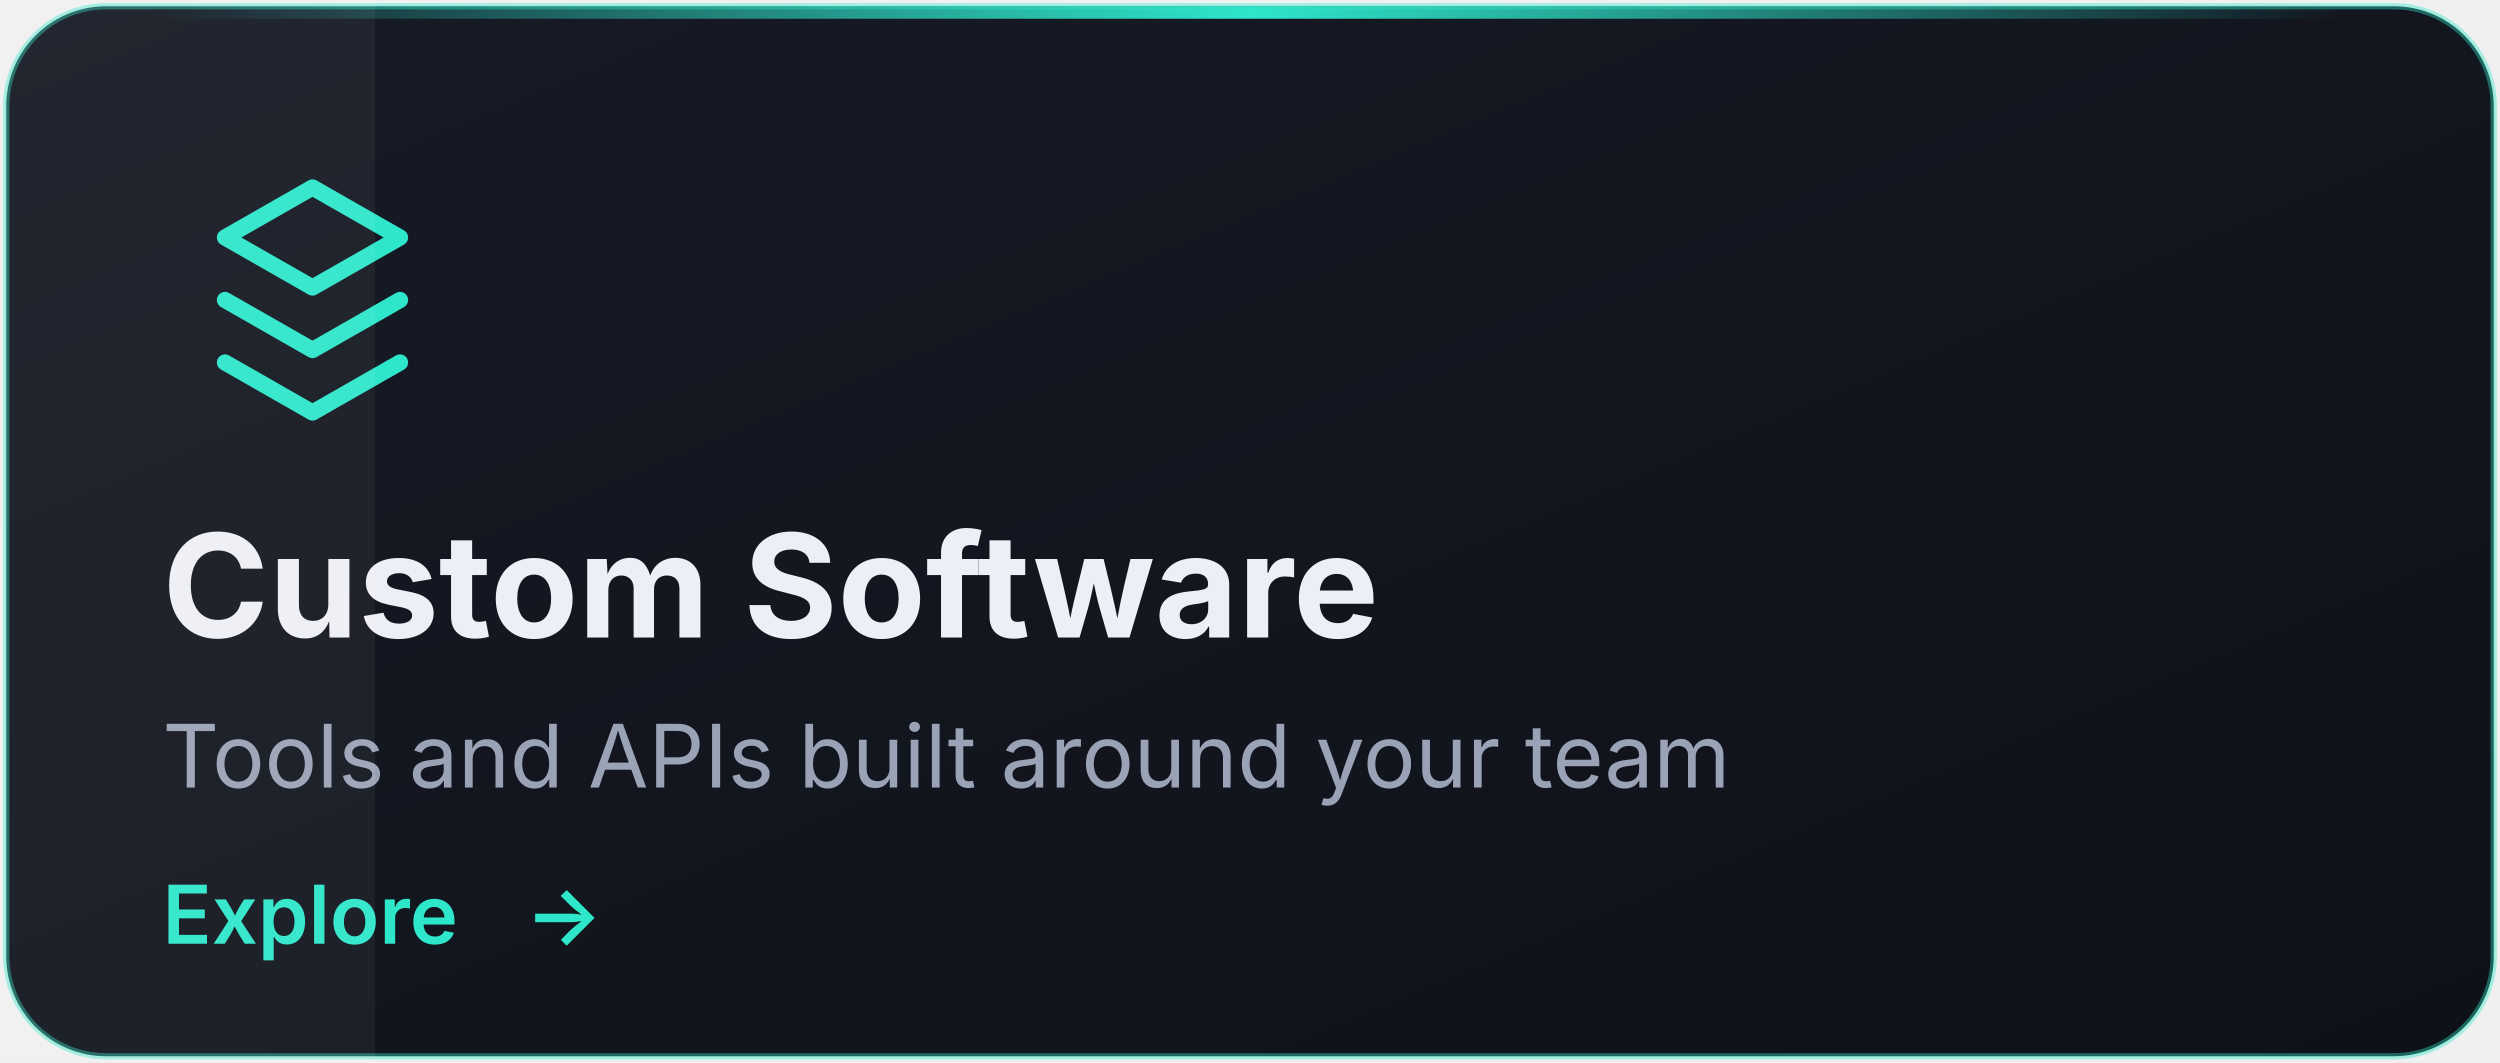
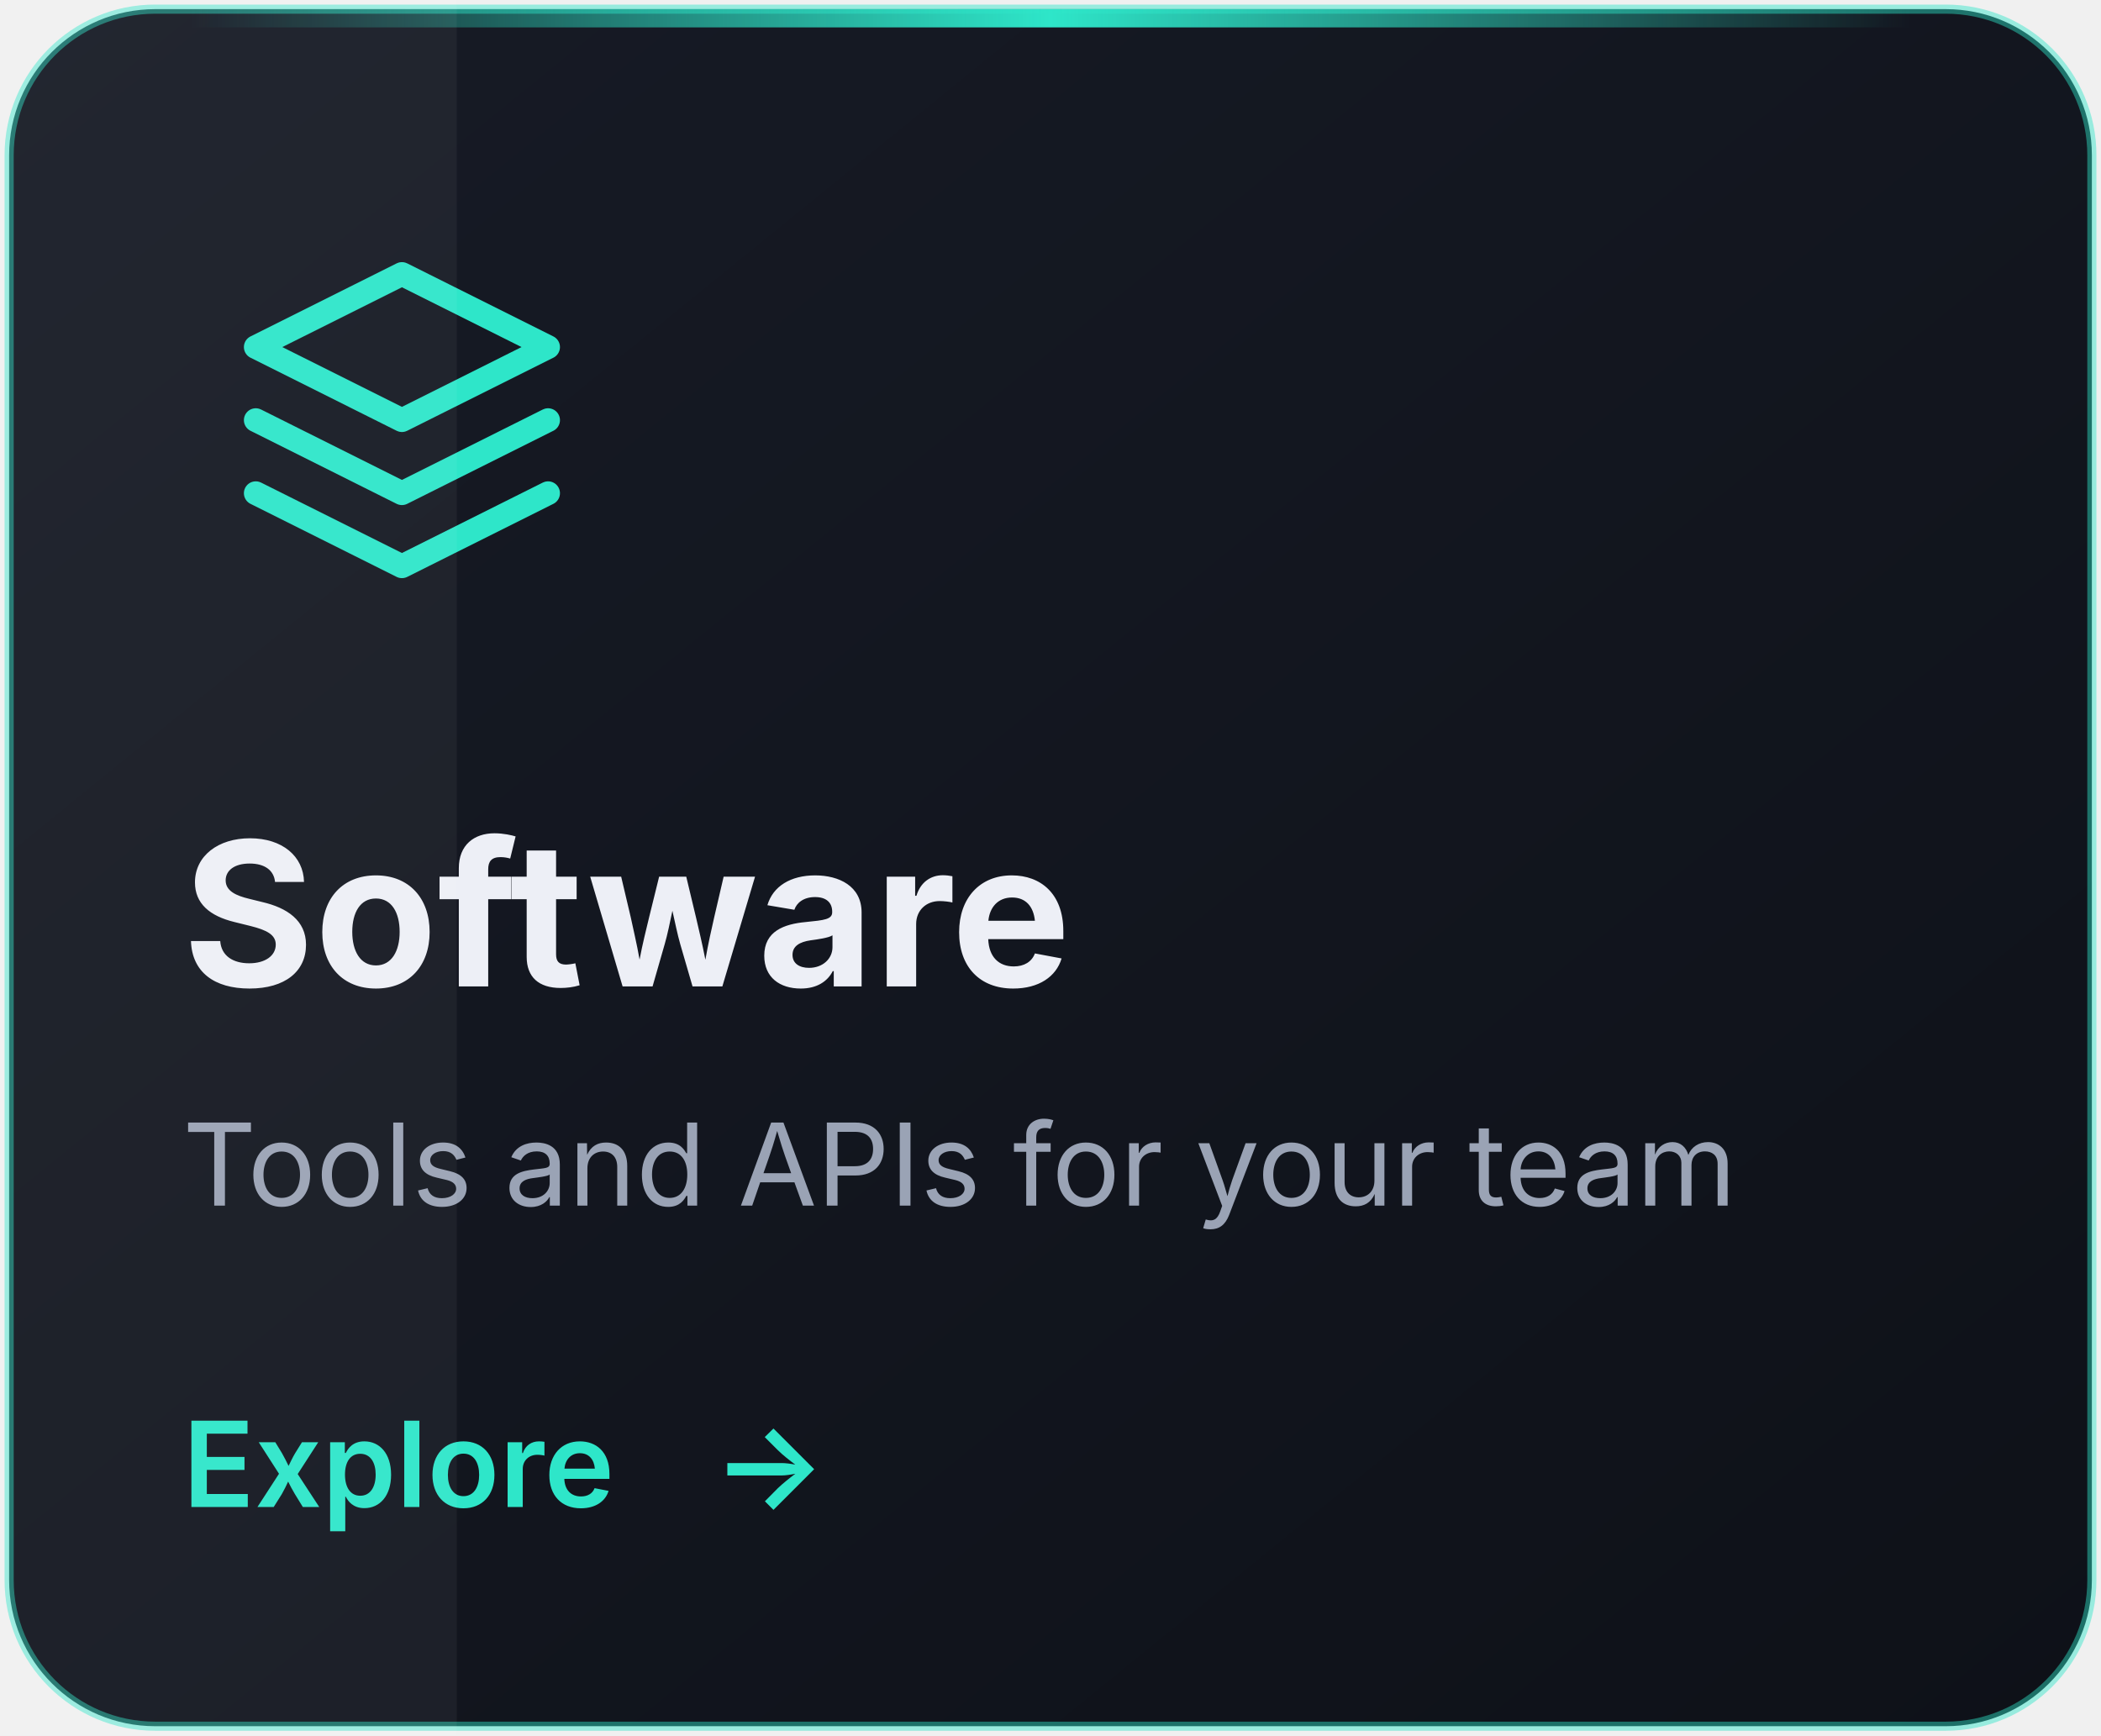
- <svg xmlns="http://www.w3.org/2000/svg" width="400" height="170" viewBox="0 0 400 170" role="img" aria-label="Custom Software">
+ <svg xmlns="http://www.w3.org/2000/svg" width="230" height="190" viewBox="0 0 230 190" role="img" aria-label="Software">
  <defs>
    <linearGradient id="g" x1="0" y1="0" x2="1" y2="1">
      <stop offset="0" stop-color="#171B26" />
      <stop offset="1" stop-color="#0E1118" />
    </linearGradient>
    <linearGradient id="a" x1="0" x2="1">
      <stop offset="0" stop-color="#2EE6C9" stop-opacity="0" />
      <stop offset=".5" stop-color="#2EE6C9" />
      <stop offset="1" stop-color="#2EE6C9" stop-opacity="0" />
    </linearGradient>
  </defs>
-   <style>.t{font-family:'Segoe UI',Inter,Arial,sans-serif}.h{font-size:23px;font-weight:700;fill:#EDEFF6}.p{font-size:14px;fill:#9AA3B5}.m{font-size:13px;font-weight:600;fill:#2EE6C9}.ic{fill:none;stroke:#2EE6C9;stroke-width:2.6;stroke-linecap:round;stroke-linejoin:round;stroke-dasharray:150;animation:dw 3.4s ease-in-out infinite}@keyframes dw{0%{stroke-dashoffset:150}40%,80%{stroke-dashoffset:0}100%{stroke-dashoffset:-150}}.ar{animation:n 1.8s ease-in-out infinite}@keyframes n{50%{transform:translateX(5px)}}.b{animation:b 4s ease-in-out infinite}@keyframes b{50%{stroke-opacity:.9}}.sh{animation:s 4.5s ease-in-out infinite}@keyframes s{0%{transform:translateX(-120px) skewX(-20deg)}60%,100%{transform:translateX(480px) skewX(-20deg)}}</style>
-   <rect x="1" y="1" width="398" height="168" rx="16" fill="url(#g)" stroke="#2EE6C9" stroke-opacity=".4" class="b" />
-   <rect x="24" y="1" width="352" height="2" fill="url(#a)" />
-   <g transform="translate(26 24)">
-     <path class="ic" d="M10 14 L24 6 L38 14 L24 22Z M10 24 L24 32 L38 24 M10 34 L24 42 L38 34" />
+   <style>.t{font-family:'Segoe UI',Inter,Arial,sans-serif}.h{font-size:22px;font-weight:700;fill:#EDEFF6}.p{font-size:12.5px;fill:#9AA3B5}.m{font-size:13px;font-weight:600;fill:#2EE6C9}.ic{fill:none;stroke:#2EE6C9;stroke-width:2.6;stroke-linecap:round;stroke-linejoin:round;stroke-dasharray:150;animation:dw 3.4s ease-in-out infinite}@keyframes dw{0%{stroke-dashoffset:150}40%,80%{stroke-dashoffset:0}100%{stroke-dashoffset:-150}}.ar{animation:n 1.8s ease-in-out infinite}@keyframes n{50%{transform:translateX(5px)}}.b{animation:b 4s ease-in-out infinite}@keyframes b{50%{stroke-opacity:.9}}.sh{animation:s 4.5s ease-in-out infinite}@keyframes s{0%{transform:translateX(-80px) skewX(-20deg)}60%,100%{transform:translateX(300px) skewX(-20deg)}}</style>
+   <rect x="1" y="1" width="228" height="188" rx="16" fill="url(#g)" stroke="#2EE6C9" stroke-opacity=".45" class="b" />
+   <rect x="20" y="1" width="190" height="2" fill="url(#a)" />
+   <g transform="translate(20 22)">
+     <path class="ic" d="M24 8 L40 16 L24 24 L8 16 Z M8 24 L24 32 L40 24 M8 32 L24 40 L40 32" />
  </g>
-   <text class="t h" x="26" y="102">Custom Software</text>
-   <text class="t p" x="26" y="126">Tools and APIs built around your team</text>
+   <text class="t h" x="20" y="108">Software</text>
+   <text class="t p" x="20" y="132">Tools and APIs for your team</text>
  <g class="t m">
-     <text x="26" y="151">Explore</text>
-     <text class="ar" x="84" y="151">→</text>
+     <text x="20" y="165">Explore</text>
+     <text class="ar" x="78" y="165">→</text>
  </g>
-   <rect class="sh" x="0" y="0" width="60" height="170" fill="#fff" opacity=".05" />
+   <rect class="sh" x="0" y="0" width="50" height="190" fill="#fff" opacity=".05" />
</svg>
